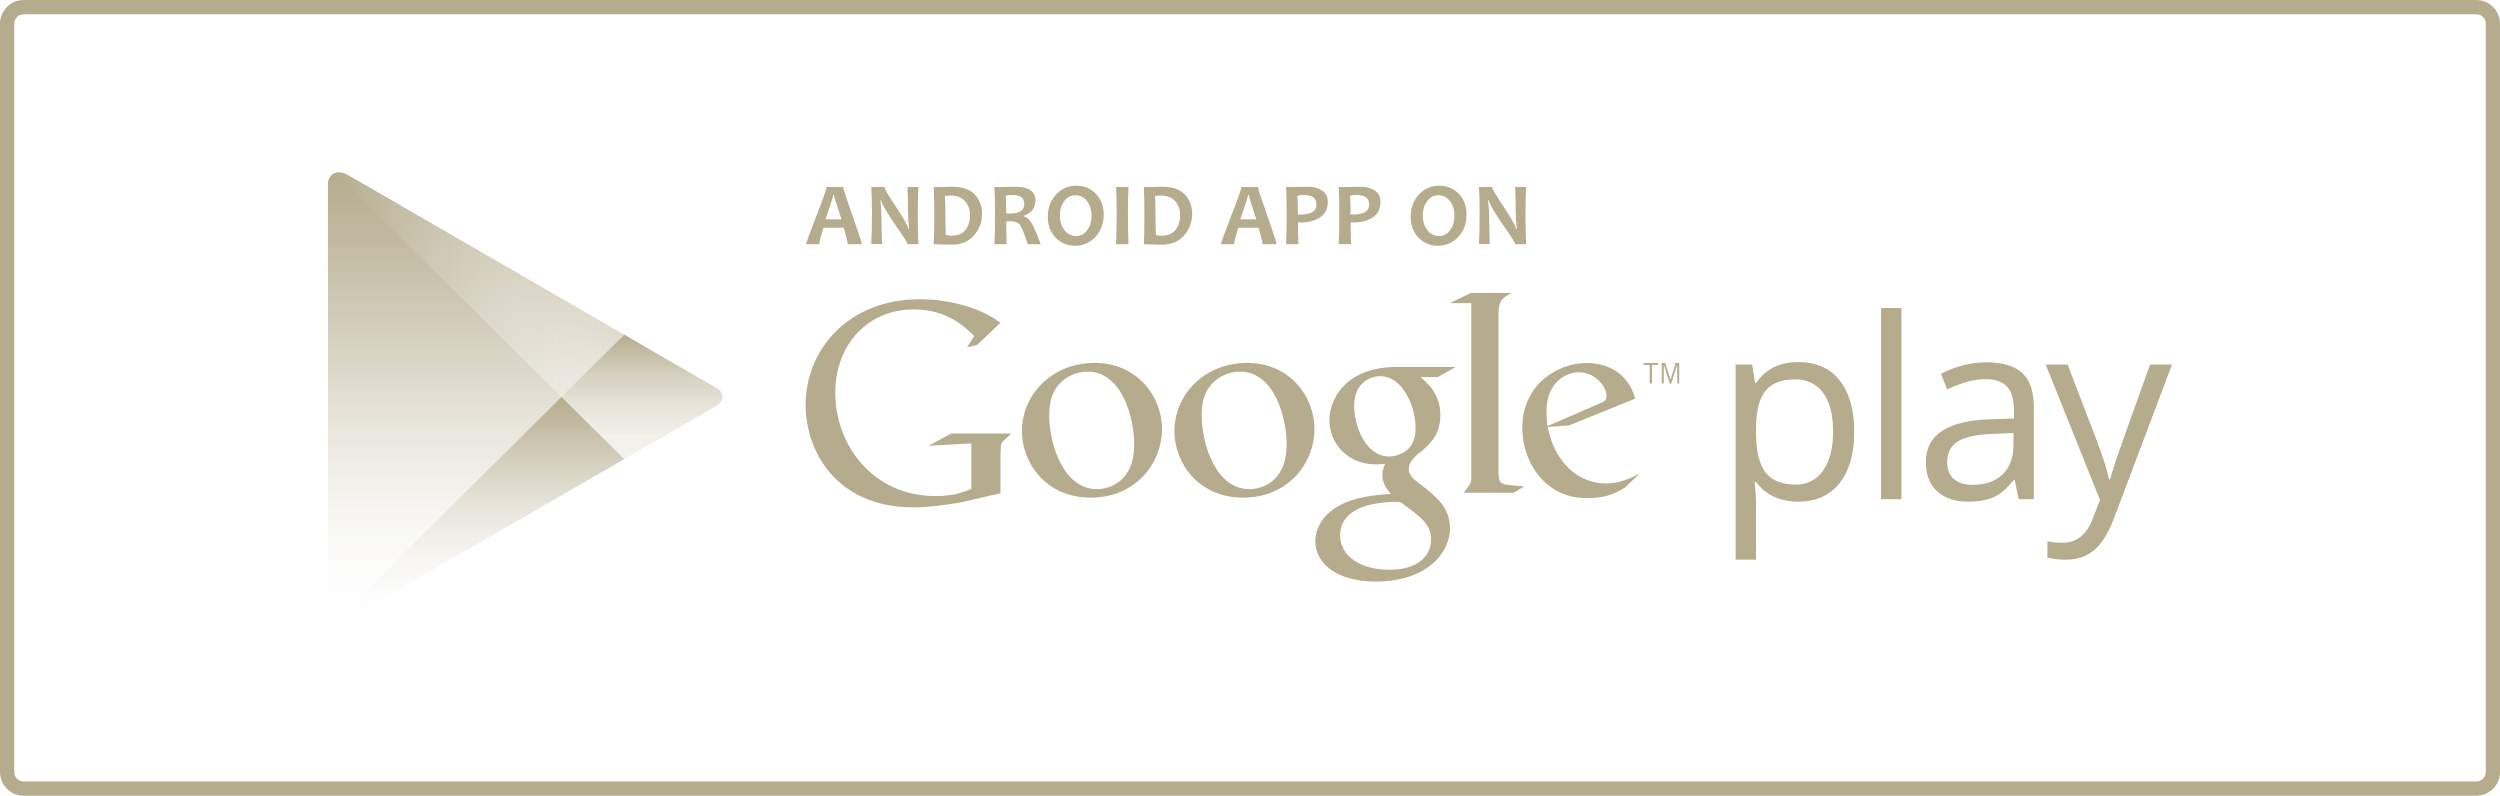
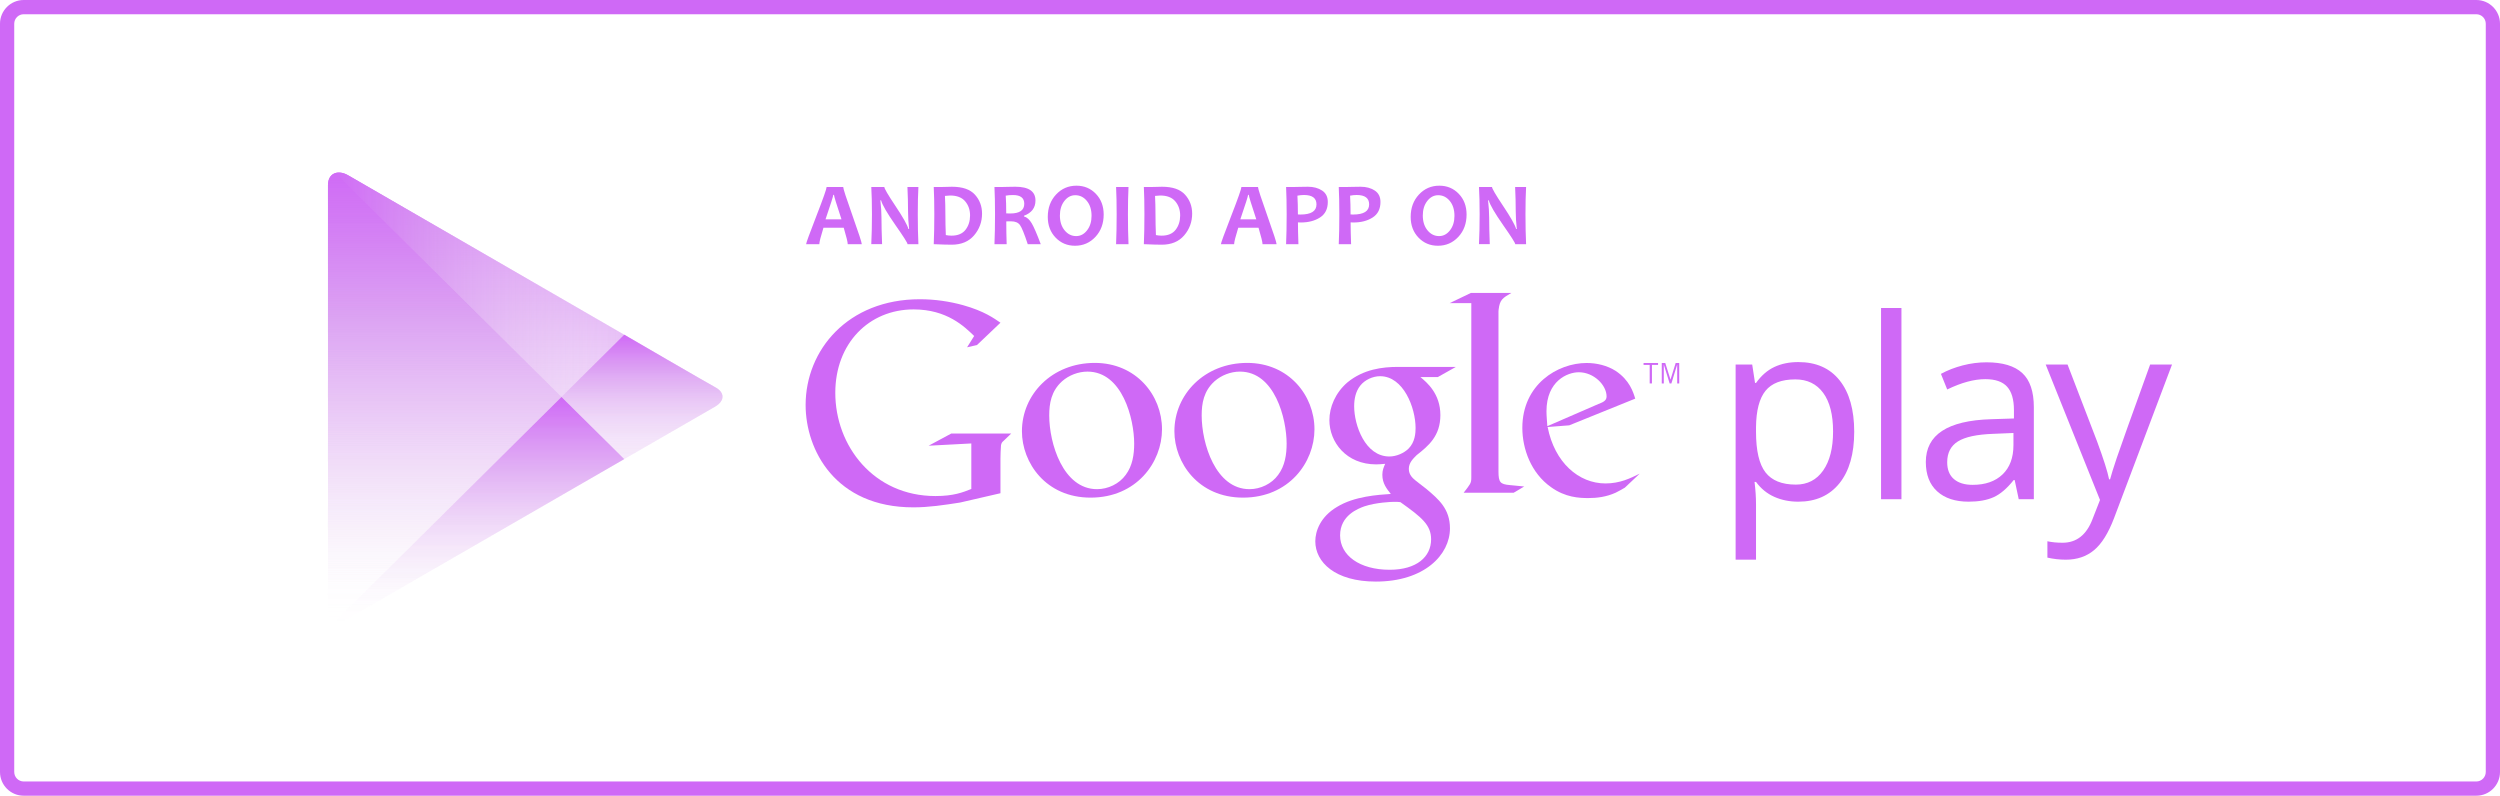
<svg xmlns="http://www.w3.org/2000/svg" xmlns:xlink="http://www.w3.org/1999/xlink" version="1.1" id="Layer_1" x="0px" y="0px" width="526.92px" height="167.712px" viewBox="0 0 526.92 167.712" enable-background="new 0 0 526.92 167.712" xml:space="preserve">
  <g id="PLAY_1_">
    <defs>
      <path id="SVGID_1_" d="M131.571,70.546l-19.87-11.472c0,0-36.199-20.902-38.327-22.13c-2.128-1.229-4.248-0.485-4.248,2.083    c0,4.277,0,44.628,0,44.628s0,43.608,0,45.534c0,1.925,1.517,2.754,3.364,1.688c1.848-1.068,39.211-22.641,39.211-22.641    l19.869-11.472c0,0,16.859-9.733,19.1-11.026c2.241-1.295,2.025-3.07,0.135-4.088C148.914,80.632,131.571,70.546,131.571,70.546z" />
    </defs>
    <linearGradient id="SVGID_2_" gradientUnits="userSpaceOnUse" x1="110.707" y1="36.366" x2="110.707" y2="131.348">
-       <stop offset="0" style="stop-color:#B4AC8D" />
-       <stop offset="0.329" style="stop-color:#CCC6B1;stop-opacity:0.671" />
-       <stop offset="0.781" style="stop-color:#EEEBE4;stop-opacity:0.219" />
+       <stop offset="0" style="stop-color:#cf69f6" />
+       <stop offset="0.329" style="stop-color:#d898f1;stop-opacity:0.671" />
+       <stop offset="0.781" style="stop-color:#edd7f5;stop-opacity:0.219" />
      <stop offset="1" style="stop-color:#FFFFFF;stop-opacity:0" />
    </linearGradient>
    <use xlink:href="#SVGID_1_" overflow="visible" fill="url(#SVGID_2_)" />
    <clipPath id="SVGID_3_">
      <use xlink:href="#SVGID_1_" overflow="visible" />
    </clipPath>
    <linearGradient id="SVGID_4_" gradientUnits="userSpaceOnUse" x1="93.738" y1="34.848" x2="93.738" y2="132.465">
-       <stop offset="0" style="stop-color:#B4AC8D" />
-       <stop offset="0.329" style="stop-color:#CCC6B1;stop-opacity:0.671" />
-       <stop offset="0.781" style="stop-color:#EEEBE4;stop-opacity:0.219" />
+       <stop offset="0" style="stop-color:#cf69f6" />
+       <stop offset="0.329" style="stop-color:#d898f1;stop-opacity:0.671" />
+       <stop offset="0.781" style="stop-color:#edd7f5;stop-opacity:0.219" />
      <stop offset="1" style="stop-color:#FFFFFF;stop-opacity:0" />
    </linearGradient>
    <polygon clip-path="url(#SVGID_3_)" fill="url(#SVGID_4_)" points="69.126,34.848 69.126,83.656 69.126,132.464 118.35,83.657  " />
    <linearGradient id="SVGID_5_" gradientUnits="userSpaceOnUse" x1="69.126" y1="59.075" x2="131.571" y2="59.075">
-       <stop offset="0" style="stop-color:#B4AC8D" />
-       <stop offset="0.329" style="stop-color:#CCC6B1;stop-opacity:0.671" />
-       <stop offset="0.781" style="stop-color:#EEEBE4;stop-opacity:0.219" />
+       <stop offset="0" style="stop-color:#cf69f6" />
+       <stop offset="0.329" style="stop-color:#d898f1;stop-opacity:0.671" />
+       <stop offset="0.781" style="stop-color:#edd7f5;stop-opacity:0.219" />
      <stop offset="1" style="stop-color:#FFFFFF;stop-opacity:0" />
    </linearGradient>
    <polygon clip-path="url(#SVGID_3_)" fill="url(#SVGID_5_)" points="131.571,70.546 111.701,59.075 69.126,34.493 69.126,34.848    118.35,83.657  " />
    <linearGradient id="SVGID_6_" gradientUnits="userSpaceOnUse" x1="100.348" y1="83.657" x2="100.348" y2="132.819">
-       <stop offset="0" style="stop-color:#B4AC8D" />
-       <stop offset="0.329" style="stop-color:#CCC6B1;stop-opacity:0.671" />
-       <stop offset="0.781" style="stop-color:#EEEBE4;stop-opacity:0.219" />
+       <stop offset="0" style="stop-color:#cf69f6" />
+       <stop offset="0.329" style="stop-color:#d898f1;stop-opacity:0.671" />
+       <stop offset="0.781" style="stop-color:#edd7f5;stop-opacity:0.219" />
      <stop offset="1" style="stop-color:#FFFFFF;stop-opacity:0" />
    </linearGradient>
    <polygon clip-path="url(#SVGID_3_)" fill="url(#SVGID_6_)" points="69.126,132.464 69.126,132.819 111.701,108.237 131.57,96.765    118.35,83.657  " />
    <linearGradient id="SVGID_7_" gradientUnits="userSpaceOnUse" x1="136.314" y1="70.546" x2="136.314" y2="96.766">
-       <stop offset="0" style="stop-color:#B4AC8D" />
-       <stop offset="0.329" style="stop-color:#CCC6B1;stop-opacity:0.671" />
-       <stop offset="0.781" style="stop-color:#EEEBE4;stop-opacity:0.219" />
+       <stop offset="0" style="stop-color:#cf69f6" />
+       <stop offset="0.329" style="stop-color:#d898f1;stop-opacity:0.671" />
+       <stop offset="0.781" style="stop-color:#edd7f5;stop-opacity:0.219" />
      <stop offset="1" style="stop-color:#FFFFFF;stop-opacity:0" />
    </linearGradient>
    <polygon clip-path="url(#SVGID_3_)" fill="url(#SVGID_7_)" points="131.571,70.546 118.35,83.657 131.57,96.765 154.278,83.656     " />
  </g>
-   <path fill="#B4AC8D" d="M379.022,105.738c-1.849,0-3.536-0.341-5.063-1.022c-1.528-0.682-2.812-1.731-3.848-3.146h-0.311  c0.207,1.658,0.311,3.229,0.311,4.714v11.681h-4.298V76.832h3.496l0.595,3.885h0.207c1.106-1.555,2.394-2.676,3.861-3.366  c1.467-0.691,3.151-1.037,5.05-1.037c3.765,0,6.671,1.287,8.716,3.86c2.047,2.573,3.07,6.183,3.07,10.826  c0,4.663-1.041,8.284-3.119,10.868C385.606,104.448,382.719,105.738,379.022,105.738z M378.4,79.965  c-2.901,0-4.998,0.804-6.293,2.41c-1.295,1.605-1.961,4.161-1.996,7.667V91c0,3.99,0.665,6.844,1.996,8.562  c1.33,1.719,3.463,2.577,6.396,2.577c2.453,0,4.375-0.992,5.766-2.978c1.39-1.985,2.084-4.723,2.084-8.213  c0-3.539-0.694-6.256-2.084-8.146C382.879,80.911,380.922,79.965,378.4,79.965z" />
-   <path fill="#B4AC8D" d="M400.764,105.219h-4.299V64.917h4.299V105.219z" />
-   <path fill="#B4AC8D" d="M425.484,105.219l-0.856-4.041h-0.207c-1.416,1.781-2.827,2.985-4.235,3.614  c-1.406,0.632-3.164,0.945-5.27,0.945c-2.814,0-5.021-0.726-6.619-2.176c-1.598-1.45-2.396-3.513-2.396-6.189  c0-5.732,4.585-8.737,13.754-9.015l4.819-0.155v-1.761c0-2.229-0.48-3.873-1.439-4.935c-0.957-1.063-2.492-1.593-4.597-1.593  c-2.367,0-5.044,0.725-8.03,2.176l-1.321-3.29c1.399-0.76,2.931-1.355,4.599-1.787c1.666-0.432,3.336-0.647,5.012-0.647  c3.384,0,5.893,0.75,7.525,2.253c1.631,1.502,2.446,3.911,2.446,7.228v19.373H425.484z M415.771,102.19  c2.676,0,4.777-0.733,6.307-2.201c1.527-1.467,2.293-3.522,2.293-6.166v-2.563l-4.303,0.18c-3.418,0.123-5.881,0.652-7.395,1.595  c-1.51,0.941-2.266,2.405-2.266,4.391c0,1.554,0.47,2.737,1.412,3.547C412.762,101.785,414.076,102.19,415.771,102.19z" />
-   <path fill="#B4AC8D" d="M431.166,76.832h4.608l6.217,16.189c1.364,3.696,2.212,6.363,2.54,8.005h0.207  c0.225-0.883,0.696-2.389,1.411-4.522c0.717-2.133,3.062-8.688,7.032-19.672h4.612l-12.201,32.325  c-1.208,3.195-2.62,5.462-4.236,6.802c-1.614,1.337-3.597,2.005-5.942,2.005c-1.313,0-2.608-0.146-3.888-0.438v-3.444  c0.949,0.207,2.013,0.311,3.188,0.311c2.953,0,5.058-1.657,6.32-4.974l1.579-4.04L431.166,76.832z" />
-   <path fill="#B4AC8D" d="M299.372,79.469c1.364,1.129,4.214,3.502,4.214,8.018c0,4.391-2.493,6.473-4.988,8.43  c-0.772,0.771-1.662,1.605-1.662,2.913c0,1.304,0.89,2.017,1.545,2.552l2.139,1.659c2.613,2.198,4.985,4.218,4.985,8.317  c0,5.58-5.403,11.22-15.614,11.22c-8.611,0-12.767-4.096-12.767-8.492c0-2.138,1.064-5.164,4.572-7.244  c3.679-2.257,8.67-2.551,11.341-2.733c-0.834-1.067-1.782-2.195-1.782-4.033c0-1.008,0.298-1.603,0.594-2.318  c-0.655,0.061-1.308,0.119-1.902,0.119c-6.291,0-9.854-4.691-9.854-9.32c0-2.732,1.248-5.762,3.799-7.957  c3.386-2.791,7.423-3.268,10.632-3.268h12.229l-3.801,2.139H299.372z M295.155,105.834c-0.475-0.062-0.773-0.062-1.364-0.062  c-0.534,0-3.745,0.122-6.236,0.955c-1.306,0.472-5.106,1.896-5.106,6.114c0,4.214,4.099,7.247,10.453,7.247  c5.696,0,8.728-2.737,8.728-6.416C301.629,110.639,299.669,109.042,295.155,105.834z M296.878,94.551  c1.364-1.367,1.481-3.266,1.481-4.336c0-4.273-2.553-10.924-7.479-10.924c-1.546,0-3.206,0.771-4.157,1.96  c-1.008,1.247-1.308,2.849-1.308,4.394c0,3.979,2.316,10.569,7.426,10.569C294.324,96.214,295.924,95.502,296.878,94.551z" />
-   <path fill="#B4AC8D" d="M261.99,104.884c-9.425,0-14.464-7.353-14.464-13.993c0-7.766,6.342-14.403,15.356-14.403  c8.711,0,14.165,6.815,14.165,13.99C277.048,97.471,271.655,104.884,261.99,104.884z M269.399,100.083  c1.425-1.899,1.781-4.27,1.781-6.583c0-5.219-2.49-15.177-9.842-15.177c-1.955,0-3.911,0.772-5.334,2.02  c-2.312,2.073-2.729,4.681-2.729,7.233c0,5.865,2.905,15.525,10.08,15.525C265.667,103.102,268.039,101.978,269.399,100.083z" />
-   <path fill="#B4AC8D" d="M229.858,104.884c-9.427,0-14.467-7.353-14.467-13.993c0-7.766,6.346-14.403,15.357-14.403  c8.713,0,14.166,6.815,14.166,13.99C244.915,97.471,239.522,104.884,229.858,104.884z M237.27,100.083  c1.422-1.899,1.779-4.27,1.779-6.583c0-5.219-2.491-15.177-9.844-15.177c-1.954,0-3.912,0.772-5.334,2.02  c-2.312,2.073-2.727,4.681-2.727,7.233c0,5.865,2.903,15.525,10.079,15.525C233.536,103.102,235.906,101.978,237.27,100.083z" />
-   <path fill="#B4AC8D" d="M210.864,103.956l-8.524,1.967c-3.459,0.537-6.557,1.011-9.833,1.011c-16.452,0-22.708-12.101-22.708-21.577  c0-11.561,8.88-22.287,24.079-22.287c3.221,0,6.317,0.476,9.117,1.252c4.472,1.252,6.556,2.8,7.869,3.694l-4.949,4.709l-2.085,0.475  l1.491-2.385c-2.026-1.966-5.725-5.601-12.756-5.601c-9.417,0-16.511,7.155-16.511,17.586c0,11.201,8.107,21.751,21.099,21.751  c3.817,0,5.78-0.774,7.57-1.491v-9.594l-8.999,0.476l4.766-2.565h12.637l-1.548,1.489c-0.421,0.359-0.478,0.479-0.598,0.953  c-0.062,0.537-0.117,2.267-0.117,2.862V103.956z" />
-   <path fill="#B4AC8D" d="M318.21,102.239c-1.968-0.18-2.379-0.535-2.379-2.862V98.72V65.643c0.012-0.129,0.02-0.26,0.031-0.385  c0.241-2.085,0.836-2.442,2.686-3.517h-8.526l-4.472,2.146h4.557v0.026l-0.003-0.021V98.72v1.969c0,1.189-0.235,1.37-1.607,3.157  h10.551l2.205-1.308C320.239,102.416,319.225,102.358,318.21,102.239z" />
-   <path fill="#B4AC8D" d="M342.462,102.787c-0.648,0.355-1.3,0.772-1.948,1.065c-1.957,0.888-3.969,1.125-5.747,1.125  c-1.89,0-4.852-0.121-7.873-2.31c-4.199-2.961-6.034-8.052-6.034-12.489c0-9.174,7.458-13.672,13.555-13.672  c2.131,0,4.323,0.532,6.1,1.658c2.957,1.949,3.727,4.496,4.138,5.857l-13.906,5.625l-4.558,0.355  c1.477,7.517,6.567,11.893,12.192,11.893c3.019,0,5.209-1.062,7.221-2.067L342.462,102.787z M336.901,85.147  c1.122-0.414,1.714-0.77,1.714-1.598c0-2.366-2.662-5.091-5.86-5.091c-2.37,0-6.807,1.836-6.807,8.227  c0,1.007,0.118,2.071,0.18,3.14L336.901,85.147z" />
+   <path fill="#cf69f6" d="M379.022,105.738c-1.849,0-3.536-0.341-5.063-1.022c-1.528-0.682-2.812-1.731-3.848-3.146h-0.311  c0.207,1.658,0.311,3.229,0.311,4.714v11.681h-4.298V76.832h3.496l0.595,3.885h0.207c1.106-1.555,2.394-2.676,3.861-3.366  c1.467-0.691,3.151-1.037,5.05-1.037c3.765,0,6.671,1.287,8.716,3.86c2.047,2.573,3.07,6.183,3.07,10.826  c0,4.663-1.041,8.284-3.119,10.868C385.606,104.448,382.719,105.738,379.022,105.738z M378.4,79.965  c-2.901,0-4.998,0.804-6.293,2.41c-1.295,1.605-1.961,4.161-1.996,7.667V91c0,3.99,0.665,6.844,1.996,8.562  c1.33,1.719,3.463,2.577,6.396,2.577c2.453,0,4.375-0.992,5.766-2.978c1.39-1.985,2.084-4.723,2.084-8.213  c0-3.539-0.694-6.256-2.084-8.146C382.879,80.911,380.922,79.965,378.4,79.965z" />
+   <path fill="#cf69f6" d="M400.764,105.219h-4.299V64.917h4.299V105.219z" />
+   <path fill="#cf69f6" d="M425.484,105.219l-0.856-4.041h-0.207c-1.416,1.781-2.827,2.985-4.235,3.614  c-1.406,0.632-3.164,0.945-5.27,0.945c-2.814,0-5.021-0.726-6.619-2.176c-1.598-1.45-2.396-3.513-2.396-6.189  c0-5.732,4.585-8.737,13.754-9.015l4.819-0.155v-1.761c0-2.229-0.48-3.873-1.439-4.935c-0.957-1.063-2.492-1.593-4.597-1.593  c-2.367,0-5.044,0.725-8.03,2.176l-1.321-3.29c1.399-0.76,2.931-1.355,4.599-1.787c1.666-0.432,3.336-0.647,5.012-0.647  c3.384,0,5.893,0.75,7.525,2.253c1.631,1.502,2.446,3.911,2.446,7.228v19.373H425.484z M415.771,102.19  c2.676,0,4.777-0.733,6.307-2.201c1.527-1.467,2.293-3.522,2.293-6.166v-2.563l-4.303,0.18c-3.418,0.123-5.881,0.652-7.395,1.595  c-1.51,0.941-2.266,2.405-2.266,4.391c0,1.554,0.47,2.737,1.412,3.547C412.762,101.785,414.076,102.19,415.771,102.19z" />
+   <path fill="#cf69f6" d="M431.166,76.832h4.608l6.217,16.189c1.364,3.696,2.212,6.363,2.54,8.005h0.207  c0.225-0.883,0.696-2.389,1.411-4.522c0.717-2.133,3.062-8.688,7.032-19.672h4.612l-12.201,32.325  c-1.208,3.195-2.62,5.462-4.236,6.802c-1.614,1.337-3.597,2.005-5.942,2.005c-1.313,0-2.608-0.146-3.888-0.438v-3.444  c0.949,0.207,2.013,0.311,3.188,0.311c2.953,0,5.058-1.657,6.32-4.974l1.579-4.04L431.166,76.832z" />
+   <path fill="#cf69f6" d="M299.372,79.469c1.364,1.129,4.214,3.502,4.214,8.018c0,4.391-2.493,6.473-4.988,8.43  c-0.772,0.771-1.662,1.605-1.662,2.913c0,1.304,0.89,2.017,1.545,2.552l2.139,1.659c2.613,2.198,4.985,4.218,4.985,8.317  c0,5.58-5.403,11.22-15.614,11.22c-8.611,0-12.767-4.096-12.767-8.492c0-2.138,1.064-5.164,4.572-7.244  c3.679-2.257,8.67-2.551,11.341-2.733c-0.834-1.067-1.782-2.195-1.782-4.033c0-1.008,0.298-1.603,0.594-2.318  c-0.655,0.061-1.308,0.119-1.902,0.119c-6.291,0-9.854-4.691-9.854-9.32c0-2.732,1.248-5.762,3.799-7.957  c3.386-2.791,7.423-3.268,10.632-3.268h12.229l-3.801,2.139H299.372z M295.155,105.834c-0.475-0.062-0.773-0.062-1.364-0.062  c-0.534,0-3.745,0.122-6.236,0.955c-1.306,0.472-5.106,1.896-5.106,6.114c0,4.214,4.099,7.247,10.453,7.247  c5.696,0,8.728-2.737,8.728-6.416C301.629,110.639,299.669,109.042,295.155,105.834z M296.878,94.551  c1.364-1.367,1.481-3.266,1.481-4.336c0-4.273-2.553-10.924-7.479-10.924c-1.546,0-3.206,0.771-4.157,1.96  c-1.008,1.247-1.308,2.849-1.308,4.394c0,3.979,2.316,10.569,7.426,10.569C294.324,96.214,295.924,95.502,296.878,94.551z" />
+   <path fill="#cf69f6" d="M261.99,104.884c-9.425,0-14.464-7.353-14.464-13.993c0-7.766,6.342-14.403,15.356-14.403  c8.711,0,14.165,6.815,14.165,13.99C277.048,97.471,271.655,104.884,261.99,104.884z M269.399,100.083  c1.425-1.899,1.781-4.27,1.781-6.583c0-5.219-2.49-15.177-9.842-15.177c-1.955,0-3.911,0.772-5.334,2.02  c-2.312,2.073-2.729,4.681-2.729,7.233c0,5.865,2.905,15.525,10.08,15.525C265.667,103.102,268.039,101.978,269.399,100.083z" />
+   <path fill="#cf69f6" d="M229.858,104.884c-9.427,0-14.467-7.353-14.467-13.993c0-7.766,6.346-14.403,15.357-14.403  c8.713,0,14.166,6.815,14.166,13.99C244.915,97.471,239.522,104.884,229.858,104.884z M237.27,100.083  c1.422-1.899,1.779-4.27,1.779-6.583c0-5.219-2.491-15.177-9.844-15.177c-1.954,0-3.912,0.772-5.334,2.02  c-2.312,2.073-2.727,4.681-2.727,7.233c0,5.865,2.903,15.525,10.079,15.525C233.536,103.102,235.906,101.978,237.27,100.083z" />
+   <path fill="#cf69f6" d="M210.864,103.956l-8.524,1.967c-3.459,0.537-6.557,1.011-9.833,1.011c-16.452,0-22.708-12.101-22.708-21.577  c0-11.561,8.88-22.287,24.079-22.287c3.221,0,6.317,0.476,9.117,1.252c4.472,1.252,6.556,2.8,7.869,3.694l-4.949,4.709l-2.085,0.475  l1.491-2.385c-2.026-1.966-5.725-5.601-12.756-5.601c-9.417,0-16.511,7.155-16.511,17.586c0,11.201,8.107,21.751,21.099,21.751  c3.817,0,5.78-0.774,7.57-1.491v-9.594l-8.999,0.476l4.766-2.565h12.637l-1.548,1.489c-0.421,0.359-0.478,0.479-0.598,0.953  c-0.062,0.537-0.117,2.267-0.117,2.862V103.956z" />
+   <path fill="#cf69f6" d="M318.21,102.239c-1.968-0.18-2.379-0.535-2.379-2.862V98.72V65.643c0.012-0.129,0.02-0.26,0.031-0.385  c0.241-2.085,0.836-2.442,2.686-3.517h-8.526l-4.472,2.146h4.557v0.026l-0.003-0.021V98.72v1.969c0,1.189-0.235,1.37-1.607,3.157  h10.551l2.205-1.308C320.239,102.416,319.225,102.358,318.21,102.239z" />
+   <path fill="#cf69f6" d="M342.462,102.787c-0.648,0.355-1.3,0.772-1.948,1.065c-1.957,0.888-3.969,1.125-5.747,1.125  c-1.89,0-4.852-0.121-7.873-2.31c-4.199-2.961-6.034-8.052-6.034-12.489c0-9.174,7.458-13.672,13.555-13.672  c2.131,0,4.323,0.532,6.1,1.658c2.957,1.949,3.727,4.496,4.138,5.857l-13.906,5.625l-4.558,0.355  c1.477,7.517,6.567,11.893,12.192,11.893c3.019,0,5.209-1.062,7.221-2.067L342.462,102.787z M336.901,85.147  c1.122-0.414,1.714-0.77,1.714-1.598c0-2.366-2.662-5.091-5.86-5.091c-2.37,0-6.807,1.836-6.807,8.227  c0,1.007,0.118,2.071,0.18,3.14L336.901,85.147z" />
  <g>
-     <path fill="#B4AC8D" d="M348.176,76.911v3.906h-0.475v-3.906h-1.292v-0.404h3.059v0.404H348.176z" />
-     <path fill="#B4AC8D" d="M353.5,80.817v-3.941h-0.021l-1.203,3.941h-0.371l-1.213-3.941h-0.016v3.941h-0.431v-4.311h0.738   l1.099,3.484h0.015l1.081-3.484h0.749v4.311H353.5z" />
+     <path fill="#cf69f6" d="M348.176,76.911v3.906h-0.475v-3.906h-1.292v-0.404h3.059v0.404H348.176z" />
+     <path fill="#cf69f6" d="M353.5,80.817v-3.941h-0.021l-1.203,3.941h-0.371l-1.213-3.941h-0.016v3.941h-0.431v-4.311h0.738   l1.099,3.484h0.015l1.081-3.484h0.749v4.311H353.5z" />
  </g>
-   <path fill="#B4AC8D" d="M181.637,51.463h-2.962c0-0.407-0.281-1.561-0.843-3.461h-4.276c-0.579,1.869-0.869,3.022-0.869,3.461  h-2.785c0-0.24,0.72-2.215,2.16-5.923s2.161-5.751,2.161-6.127h3.498c0,0.352,0.653,2.364,1.958,6.038  C180.983,49.126,181.637,51.13,181.637,51.463z M177.36,46.235c-1.055-3.185-1.583-4.905-1.583-5.165h-0.148  c0,0.241-0.545,1.962-1.637,5.165H177.36z" />
-   <path fill="#B4AC8D" d="M193.57,51.463h-2.287c0-0.253-0.848-1.589-2.544-4.008c-1.777-2.548-2.79-4.29-3.035-5.229h-0.148  c0.153,1.352,0.23,2.573,0.23,3.665c0,1.523,0.044,3.381,0.13,5.571h-2.277c0.093-1.912,0.14-4.014,0.14-6.303  c0-2.252-0.047-4.168-0.14-5.747h2.75c0,0.327,0.762,1.632,2.285,3.915c1.623,2.425,2.555,4.068,2.795,4.933h0.14  c-0.148-1.376-0.222-2.61-0.222-3.702c0-1.672-0.044-3.387-0.13-5.146h2.313c-0.088,1.53-0.13,3.446-0.13,5.747  C193.44,47.48,193.482,49.582,193.57,51.463z" />
-   <path fill="#B4AC8D" d="M206.984,45.022c0,1.753-0.562,3.282-1.685,4.591c-1.123,1.308-2.696,1.962-4.72,1.962  c-0.913,0-2.172-0.037-3.776-0.111c0.08-1.863,0.12-3.965,0.12-6.303c0-2.245-0.04-4.161-0.12-5.747h1.62  c0.265,0,0.659-0.01,1.185-0.028c0.523-0.019,0.866-0.027,1.027-0.027c2.227,0,3.842,0.556,4.845,1.666  C206.482,42.134,206.984,43.467,206.984,45.022z M204.458,45.42c0-1.186-0.346-2.183-1.037-2.995  c-0.691-0.811-1.746-1.217-3.165-1.217c-0.266,0-0.629,0.028-1.092,0.084c0.062,1.234,0.092,2.523,0.092,3.868  c0,1.475,0.031,2.938,0.093,4.387c0.4,0.08,0.802,0.121,1.203,0.121c1.326,0,2.309-0.413,2.948-1.236  C204.138,47.608,204.458,46.605,204.458,45.42z" />
-   <path fill="#B4AC8D" d="M219.354,51.463h-2.74c-0.716-2.185-1.265-3.532-1.646-4.044c-0.383-0.513-1-0.769-1.852-0.769  c-0.358,0-0.7,0.003-1.027,0.009c0,1.586,0.028,3.188,0.083,4.804h-2.572c0.08-1.863,0.12-3.965,0.12-6.303  c0-2.245-0.04-4.161-0.12-5.747h1.601c0.186,0,0.572-0.01,1.162-0.028c0.589-0.019,1.134-0.027,1.633-0.027  c2.832,0,4.248,0.969,4.248,2.906c0,1.536-0.809,2.606-2.425,3.211v0.14c0.623,0.172,1.17,0.658,1.639,1.457  S218.558,49.334,219.354,51.463z M215.883,42.949c0-1.228-0.79-1.842-2.369-1.842c-0.58,0-1.093,0.043-1.537,0.13  c0.068,0.956,0.103,2.202,0.103,3.739c0.339,0.013,0.626,0.019,0.86,0.019C214.901,44.995,215.883,44.313,215.883,42.949z" />
-   <path fill="#B4AC8D" d="M232.62,45.216c0,1.894-0.581,3.465-1.74,4.711c-1.16,1.246-2.595,1.869-4.304,1.869  c-1.629,0-2.992-0.572-4.091-1.717c-1.098-1.145-1.647-2.6-1.647-4.363c0-1.895,0.58-3.465,1.74-4.711s2.594-1.869,4.304-1.869  c1.629,0,2.992,0.57,4.091,1.712C232.07,41.99,232.62,43.445,232.62,45.216z M230.065,45.485c0-1.29-0.33-2.336-0.99-3.138  s-1.475-1.203-2.443-1.203c-0.901,0-1.666,0.404-2.295,1.213c-0.63,0.809-0.944,1.829-0.944,3.063c0,1.282,0.331,2.327,0.995,3.132  c0.663,0.806,1.476,1.208,2.438,1.208c0.9,0,1.666-0.405,2.295-1.217C229.751,47.732,230.065,46.712,230.065,45.485z" />
-   <path fill="#B4AC8D" d="M237.854,51.463h-2.62c0.08-1.912,0.121-4.014,0.121-6.303c0-2.252-0.041-4.168-0.121-5.747h2.62  c-0.081,1.555-0.121,3.471-0.121,5.747C237.732,47.487,237.772,49.588,237.854,51.463z" />
-   <path fill="#B4AC8D" d="M251.268,45.022c0,1.753-0.562,3.282-1.685,4.591c-1.124,1.308-2.697,1.962-4.72,1.962  c-0.914,0-2.172-0.037-3.776-0.111c0.079-1.863,0.12-3.965,0.12-6.303c0-2.245-0.041-4.161-0.12-5.747h1.619  c0.266,0,0.66-0.01,1.185-0.028c0.525-0.019,0.867-0.027,1.028-0.027c2.227,0,3.842,0.556,4.845,1.666  S251.268,43.467,251.268,45.022z M248.74,45.42c0-1.186-0.345-2.183-1.036-2.995c-0.691-0.811-1.746-1.217-3.165-1.217  c-0.266,0-0.63,0.028-1.093,0.084c0.062,1.234,0.093,2.523,0.093,3.868c0,1.475,0.031,2.938,0.093,4.387  c0.401,0.08,0.803,0.121,1.203,0.121c1.326,0,2.31-0.413,2.948-1.236C248.422,47.608,248.74,46.605,248.74,45.42z" />
-   <path fill="#B4AC8D" d="M269.063,51.463h-2.962c0-0.407-0.28-1.561-0.843-3.461h-4.275c-0.58,1.869-0.87,3.022-0.87,3.461h-2.785  c0-0.24,0.721-2.215,2.16-5.923c1.44-3.708,2.161-5.751,2.161-6.127h3.498c0,0.352,0.653,2.364,1.958,6.038  C268.41,49.126,269.063,51.13,269.063,51.463z M264.788,46.235c-1.056-3.185-1.584-4.905-1.584-5.165h-0.147  c0,0.241-0.546,1.962-1.638,5.165H264.788z" />
-   <path fill="#B4AC8D" d="M279.859,42.57c0,1.475-0.548,2.563-1.644,3.267c-1.095,0.703-2.438,1.055-4.03,1.055  c-0.29,0-0.496-0.006-0.62-0.019c0,1.161,0.034,2.69,0.102,4.591h-2.601c0.08-1.783,0.121-3.884,0.121-6.303  c0-2.221-0.041-4.137-0.121-5.747h1.61c0.229,0,0.667-0.01,1.314-0.028s1.209-0.027,1.685-0.027c1.172,0,2.162,0.265,2.971,0.796  S279.859,41.49,279.859,42.57z M277.471,43.079c0-1.32-0.875-1.98-2.628-1.98c-0.438,0-0.901,0.046-1.389,0.139  c0.068,1.166,0.103,2.486,0.103,3.961c0.153,0.013,0.333,0.019,0.536,0.019C276.346,45.216,277.471,44.503,277.471,43.079z" />
-   <path fill="#B4AC8D" d="M290.959,42.57c0,1.475-0.548,2.563-1.643,3.267s-2.438,1.055-4.03,1.055c-0.291,0-0.497-0.006-0.62-0.019  c0,1.161,0.033,2.69,0.102,4.591h-2.601c0.08-1.783,0.12-3.884,0.12-6.303c0-2.221-0.04-4.137-0.12-5.747h1.61  c0.228,0,0.666-0.01,1.314-0.028c0.647-0.019,1.209-0.027,1.684-0.027c1.173,0,2.163,0.265,2.972,0.796S290.959,41.49,290.959,42.57  z M288.571,43.079c0-1.32-0.876-1.98-2.628-1.98c-0.438,0-0.901,0.046-1.389,0.139c0.068,1.166,0.102,2.486,0.102,3.961  c0.154,0.013,0.333,0.019,0.537,0.019C287.445,45.216,288.571,44.503,288.571,43.079z" />
-   <path fill="#B4AC8D" d="M309.107,45.216c0,1.894-0.58,3.465-1.74,4.711s-2.595,1.869-4.304,1.869c-1.629,0-2.992-0.572-4.091-1.717  c-1.098-1.145-1.646-2.6-1.646-4.363c0-1.895,0.579-3.465,1.739-4.711s2.595-1.869,4.304-1.869c1.629,0,2.993,0.57,4.091,1.712  S309.107,43.445,309.107,45.216z M306.553,45.485c0-1.29-0.33-2.336-0.99-3.138s-1.475-1.203-2.443-1.203  c-0.9,0-1.666,0.404-2.295,1.213c-0.63,0.809-0.944,1.829-0.944,3.063c0,1.282,0.332,2.327,0.995,3.132  c0.663,0.806,1.477,1.208,2.438,1.208c0.901,0,1.666-0.405,2.296-1.217C306.238,47.732,306.553,46.712,306.553,45.485z" />
-   <path fill="#B4AC8D" d="M321.652,51.463h-2.286c0-0.253-0.849-1.589-2.545-4.008c-1.777-2.548-2.789-4.29-3.036-5.229h-0.148  c0.154,1.352,0.231,2.573,0.231,3.665c0,1.523,0.043,3.381,0.13,5.571h-2.276c0.093-1.912,0.139-4.014,0.139-6.303  c0-2.252-0.046-4.168-0.139-5.747h2.749c0,0.327,0.762,1.632,2.285,3.915c1.623,2.425,2.555,4.068,2.795,4.933h0.14  c-0.148-1.376-0.223-2.61-0.223-3.702c0-1.672-0.043-3.387-0.13-5.146h2.314c-0.087,1.53-0.13,3.446-0.13,5.747  C321.522,47.48,321.565,49.582,321.652,51.463z" />
+   <path fill="#cf69f6" d="M181.637,51.463h-2.962c0-0.407-0.281-1.561-0.843-3.461h-4.276c-0.579,1.869-0.869,3.022-0.869,3.461  h-2.785c0-0.24,0.72-2.215,2.16-5.923s2.161-5.751,2.161-6.127h3.498c0,0.352,0.653,2.364,1.958,6.038  C180.983,49.126,181.637,51.13,181.637,51.463z M177.36,46.235c-1.055-3.185-1.583-4.905-1.583-5.165h-0.148  c0,0.241-0.545,1.962-1.637,5.165H177.36z" />
+   <path fill="#cf69f6" d="M193.57,51.463h-2.287c0-0.253-0.848-1.589-2.544-4.008c-1.777-2.548-2.79-4.29-3.035-5.229h-0.148  c0.153,1.352,0.23,2.573,0.23,3.665c0,1.523,0.044,3.381,0.13,5.571h-2.277c0.093-1.912,0.14-4.014,0.14-6.303  c0-2.252-0.047-4.168-0.14-5.747h2.75c0,0.327,0.762,1.632,2.285,3.915c1.623,2.425,2.555,4.068,2.795,4.933h0.14  c-0.148-1.376-0.222-2.61-0.222-3.702c0-1.672-0.044-3.387-0.13-5.146h2.313c-0.088,1.53-0.13,3.446-0.13,5.747  C193.44,47.48,193.482,49.582,193.57,51.463z" />
+   <path fill="#cf69f6" d="M206.984,45.022c0,1.753-0.562,3.282-1.685,4.591c-1.123,1.308-2.696,1.962-4.72,1.962  c-0.913,0-2.172-0.037-3.776-0.111c0.08-1.863,0.12-3.965,0.12-6.303c0-2.245-0.04-4.161-0.12-5.747h1.62  c0.265,0,0.659-0.01,1.185-0.028c0.523-0.019,0.866-0.027,1.027-0.027c2.227,0,3.842,0.556,4.845,1.666  C206.482,42.134,206.984,43.467,206.984,45.022z M204.458,45.42c0-1.186-0.346-2.183-1.037-2.995  c-0.691-0.811-1.746-1.217-3.165-1.217c-0.266,0-0.629,0.028-1.092,0.084c0.062,1.234,0.092,2.523,0.092,3.868  c0,1.475,0.031,2.938,0.093,4.387c0.4,0.08,0.802,0.121,1.203,0.121c1.326,0,2.309-0.413,2.948-1.236  C204.138,47.608,204.458,46.605,204.458,45.42z" />
+   <path fill="#cf69f6" d="M219.354,51.463h-2.74c-0.716-2.185-1.265-3.532-1.646-4.044c-0.383-0.513-1-0.769-1.852-0.769  c-0.358,0-0.7,0.003-1.027,0.009c0,1.586,0.028,3.188,0.083,4.804h-2.572c0.08-1.863,0.12-3.965,0.12-6.303  c0-2.245-0.04-4.161-0.12-5.747h1.601c0.186,0,0.572-0.01,1.162-0.028c0.589-0.019,1.134-0.027,1.633-0.027  c2.832,0,4.248,0.969,4.248,2.906c0,1.536-0.809,2.606-2.425,3.211v0.14c0.623,0.172,1.17,0.658,1.639,1.457  S218.558,49.334,219.354,51.463z M215.883,42.949c0-1.228-0.79-1.842-2.369-1.842c-0.58,0-1.093,0.043-1.537,0.13  c0.068,0.956,0.103,2.202,0.103,3.739c0.339,0.013,0.626,0.019,0.86,0.019C214.901,44.995,215.883,44.313,215.883,42.949z" />
+   <path fill="#cf69f6" d="M232.62,45.216c0,1.894-0.581,3.465-1.74,4.711c-1.16,1.246-2.595,1.869-4.304,1.869  c-1.629,0-2.992-0.572-4.091-1.717c-1.098-1.145-1.647-2.6-1.647-4.363c0-1.895,0.58-3.465,1.74-4.711s2.594-1.869,4.304-1.869  c1.629,0,2.992,0.57,4.091,1.712C232.07,41.99,232.62,43.445,232.62,45.216z M230.065,45.485c0-1.29-0.33-2.336-0.99-3.138  s-1.475-1.203-2.443-1.203c-0.901,0-1.666,0.404-2.295,1.213c-0.63,0.809-0.944,1.829-0.944,3.063c0,1.282,0.331,2.327,0.995,3.132  c0.663,0.806,1.476,1.208,2.438,1.208c0.9,0,1.666-0.405,2.295-1.217C229.751,47.732,230.065,46.712,230.065,45.485z" />
+   <path fill="#cf69f6" d="M237.854,51.463h-2.62c0.08-1.912,0.121-4.014,0.121-6.303c0-2.252-0.041-4.168-0.121-5.747h2.62  c-0.081,1.555-0.121,3.471-0.121,5.747C237.732,47.487,237.772,49.588,237.854,51.463z" />
+   <path fill="#cf69f6" d="M251.268,45.022c0,1.753-0.562,3.282-1.685,4.591c-1.124,1.308-2.697,1.962-4.72,1.962  c-0.914,0-2.172-0.037-3.776-0.111c0.079-1.863,0.12-3.965,0.12-6.303c0-2.245-0.041-4.161-0.12-5.747h1.619  c0.266,0,0.66-0.01,1.185-0.028c0.525-0.019,0.867-0.027,1.028-0.027c2.227,0,3.842,0.556,4.845,1.666  S251.268,43.467,251.268,45.022z M248.74,45.42c0-1.186-0.345-2.183-1.036-2.995c-0.691-0.811-1.746-1.217-3.165-1.217  c-0.266,0-0.63,0.028-1.093,0.084c0.062,1.234,0.093,2.523,0.093,3.868c0,1.475,0.031,2.938,0.093,4.387  c0.401,0.08,0.803,0.121,1.203,0.121c1.326,0,2.31-0.413,2.948-1.236C248.422,47.608,248.74,46.605,248.74,45.42z" />
+   <path fill="#cf69f6" d="M269.063,51.463h-2.962c0-0.407-0.28-1.561-0.843-3.461h-4.275c-0.58,1.869-0.87,3.022-0.87,3.461h-2.785  c0-0.24,0.721-2.215,2.16-5.923c1.44-3.708,2.161-5.751,2.161-6.127h3.498c0,0.352,0.653,2.364,1.958,6.038  C268.41,49.126,269.063,51.13,269.063,51.463z M264.788,46.235c-1.056-3.185-1.584-4.905-1.584-5.165h-0.147  c0,0.241-0.546,1.962-1.638,5.165H264.788z" />
+   <path fill="#cf69f6" d="M279.859,42.57c0,1.475-0.548,2.563-1.644,3.267c-1.095,0.703-2.438,1.055-4.03,1.055  c-0.29,0-0.496-0.006-0.62-0.019c0,1.161,0.034,2.69,0.102,4.591h-2.601c0.08-1.783,0.121-3.884,0.121-6.303  c0-2.221-0.041-4.137-0.121-5.747h1.61c0.229,0,0.667-0.01,1.314-0.028s1.209-0.027,1.685-0.027c1.172,0,2.162,0.265,2.971,0.796  S279.859,41.49,279.859,42.57z M277.471,43.079c0-1.32-0.875-1.98-2.628-1.98c-0.438,0-0.901,0.046-1.389,0.139  c0.068,1.166,0.103,2.486,0.103,3.961c0.153,0.013,0.333,0.019,0.536,0.019C276.346,45.216,277.471,44.503,277.471,43.079z" />
+   <path fill="#cf69f6" d="M290.959,42.57c0,1.475-0.548,2.563-1.643,3.267s-2.438,1.055-4.03,1.055c-0.291,0-0.497-0.006-0.62-0.019  c0,1.161,0.033,2.69,0.102,4.591h-2.601c0.08-1.783,0.12-3.884,0.12-6.303c0-2.221-0.04-4.137-0.12-5.747h1.61  c0.228,0,0.666-0.01,1.314-0.028c0.647-0.019,1.209-0.027,1.684-0.027c1.173,0,2.163,0.265,2.972,0.796S290.959,41.49,290.959,42.57  z M288.571,43.079c0-1.32-0.876-1.98-2.628-1.98c-0.438,0-0.901,0.046-1.389,0.139c0.068,1.166,0.102,2.486,0.102,3.961  c0.154,0.013,0.333,0.019,0.537,0.019C287.445,45.216,288.571,44.503,288.571,43.079z" />
+   <path fill="#cf69f6" d="M309.107,45.216c0,1.894-0.58,3.465-1.74,4.711s-2.595,1.869-4.304,1.869c-1.629,0-2.992-0.572-4.091-1.717  c-1.098-1.145-1.646-2.6-1.646-4.363c0-1.895,0.579-3.465,1.739-4.711s2.595-1.869,4.304-1.869c1.629,0,2.993,0.57,4.091,1.712  S309.107,43.445,309.107,45.216z M306.553,45.485c0-1.29-0.33-2.336-0.99-3.138s-1.475-1.203-2.443-1.203  c-0.9,0-1.666,0.404-2.295,1.213c-0.63,0.809-0.944,1.829-0.944,3.063c0,1.282,0.332,2.327,0.995,3.132  c0.663,0.806,1.477,1.208,2.438,1.208c0.901,0,1.666-0.405,2.296-1.217C306.238,47.732,306.553,46.712,306.553,45.485z" />
+   <path fill="#cf69f6" d="M321.652,51.463h-2.286c0-0.253-0.849-1.589-2.545-4.008c-1.777-2.548-2.789-4.29-3.036-5.229h-0.148  c0.154,1.352,0.231,2.573,0.231,3.665c0,1.523,0.043,3.381,0.13,5.571h-2.276c0.093-1.912,0.139-4.014,0.139-6.303  c0-2.252-0.046-4.168-0.139-5.747h2.749c0,0.327,0.762,1.632,2.285,3.915c1.623,2.425,2.555,4.068,2.795,4.933h0.14  c-0.148-1.376-0.223-2.61-0.223-3.702c0-1.672-0.043-3.387-0.13-5.146h2.314c-0.087,1.53-0.13,3.446-0.13,5.747  C321.522,47.48,321.565,49.582,321.652,51.463z" />
  <g>
-     <path fill="#B4AC8D" d="M521.92,3c1.103,0,2,0.897,2,2v157.712c0,1.103-0.897,2-2,2H5c-1.103,0-2-0.897-2-2V5c0-1.103,0.897-2,2-2   H521.92 M521.92,0H5C2.239,0,0,2.239,0,5v157.712c0,2.762,2.239,5,5,5h516.92c2.762,0,5-2.238,5-5V5   C526.92,2.239,524.682,0,521.92,0L521.92,0z" />
+     <path fill="#cf69f6" d="M521.92,3c1.103,0,2,0.897,2,2v157.712c0,1.103-0.897,2-2,2H5c-1.103,0-2-0.897-2-2V5c0-1.103,0.897-2,2-2   H521.92 M521.92,0H5C2.239,0,0,2.239,0,5v157.712c0,2.762,2.239,5,5,5h516.92c2.762,0,5-2.238,5-5V5   C526.92,2.239,524.682,0,521.92,0L521.92,0z" />
  </g>
</svg>
